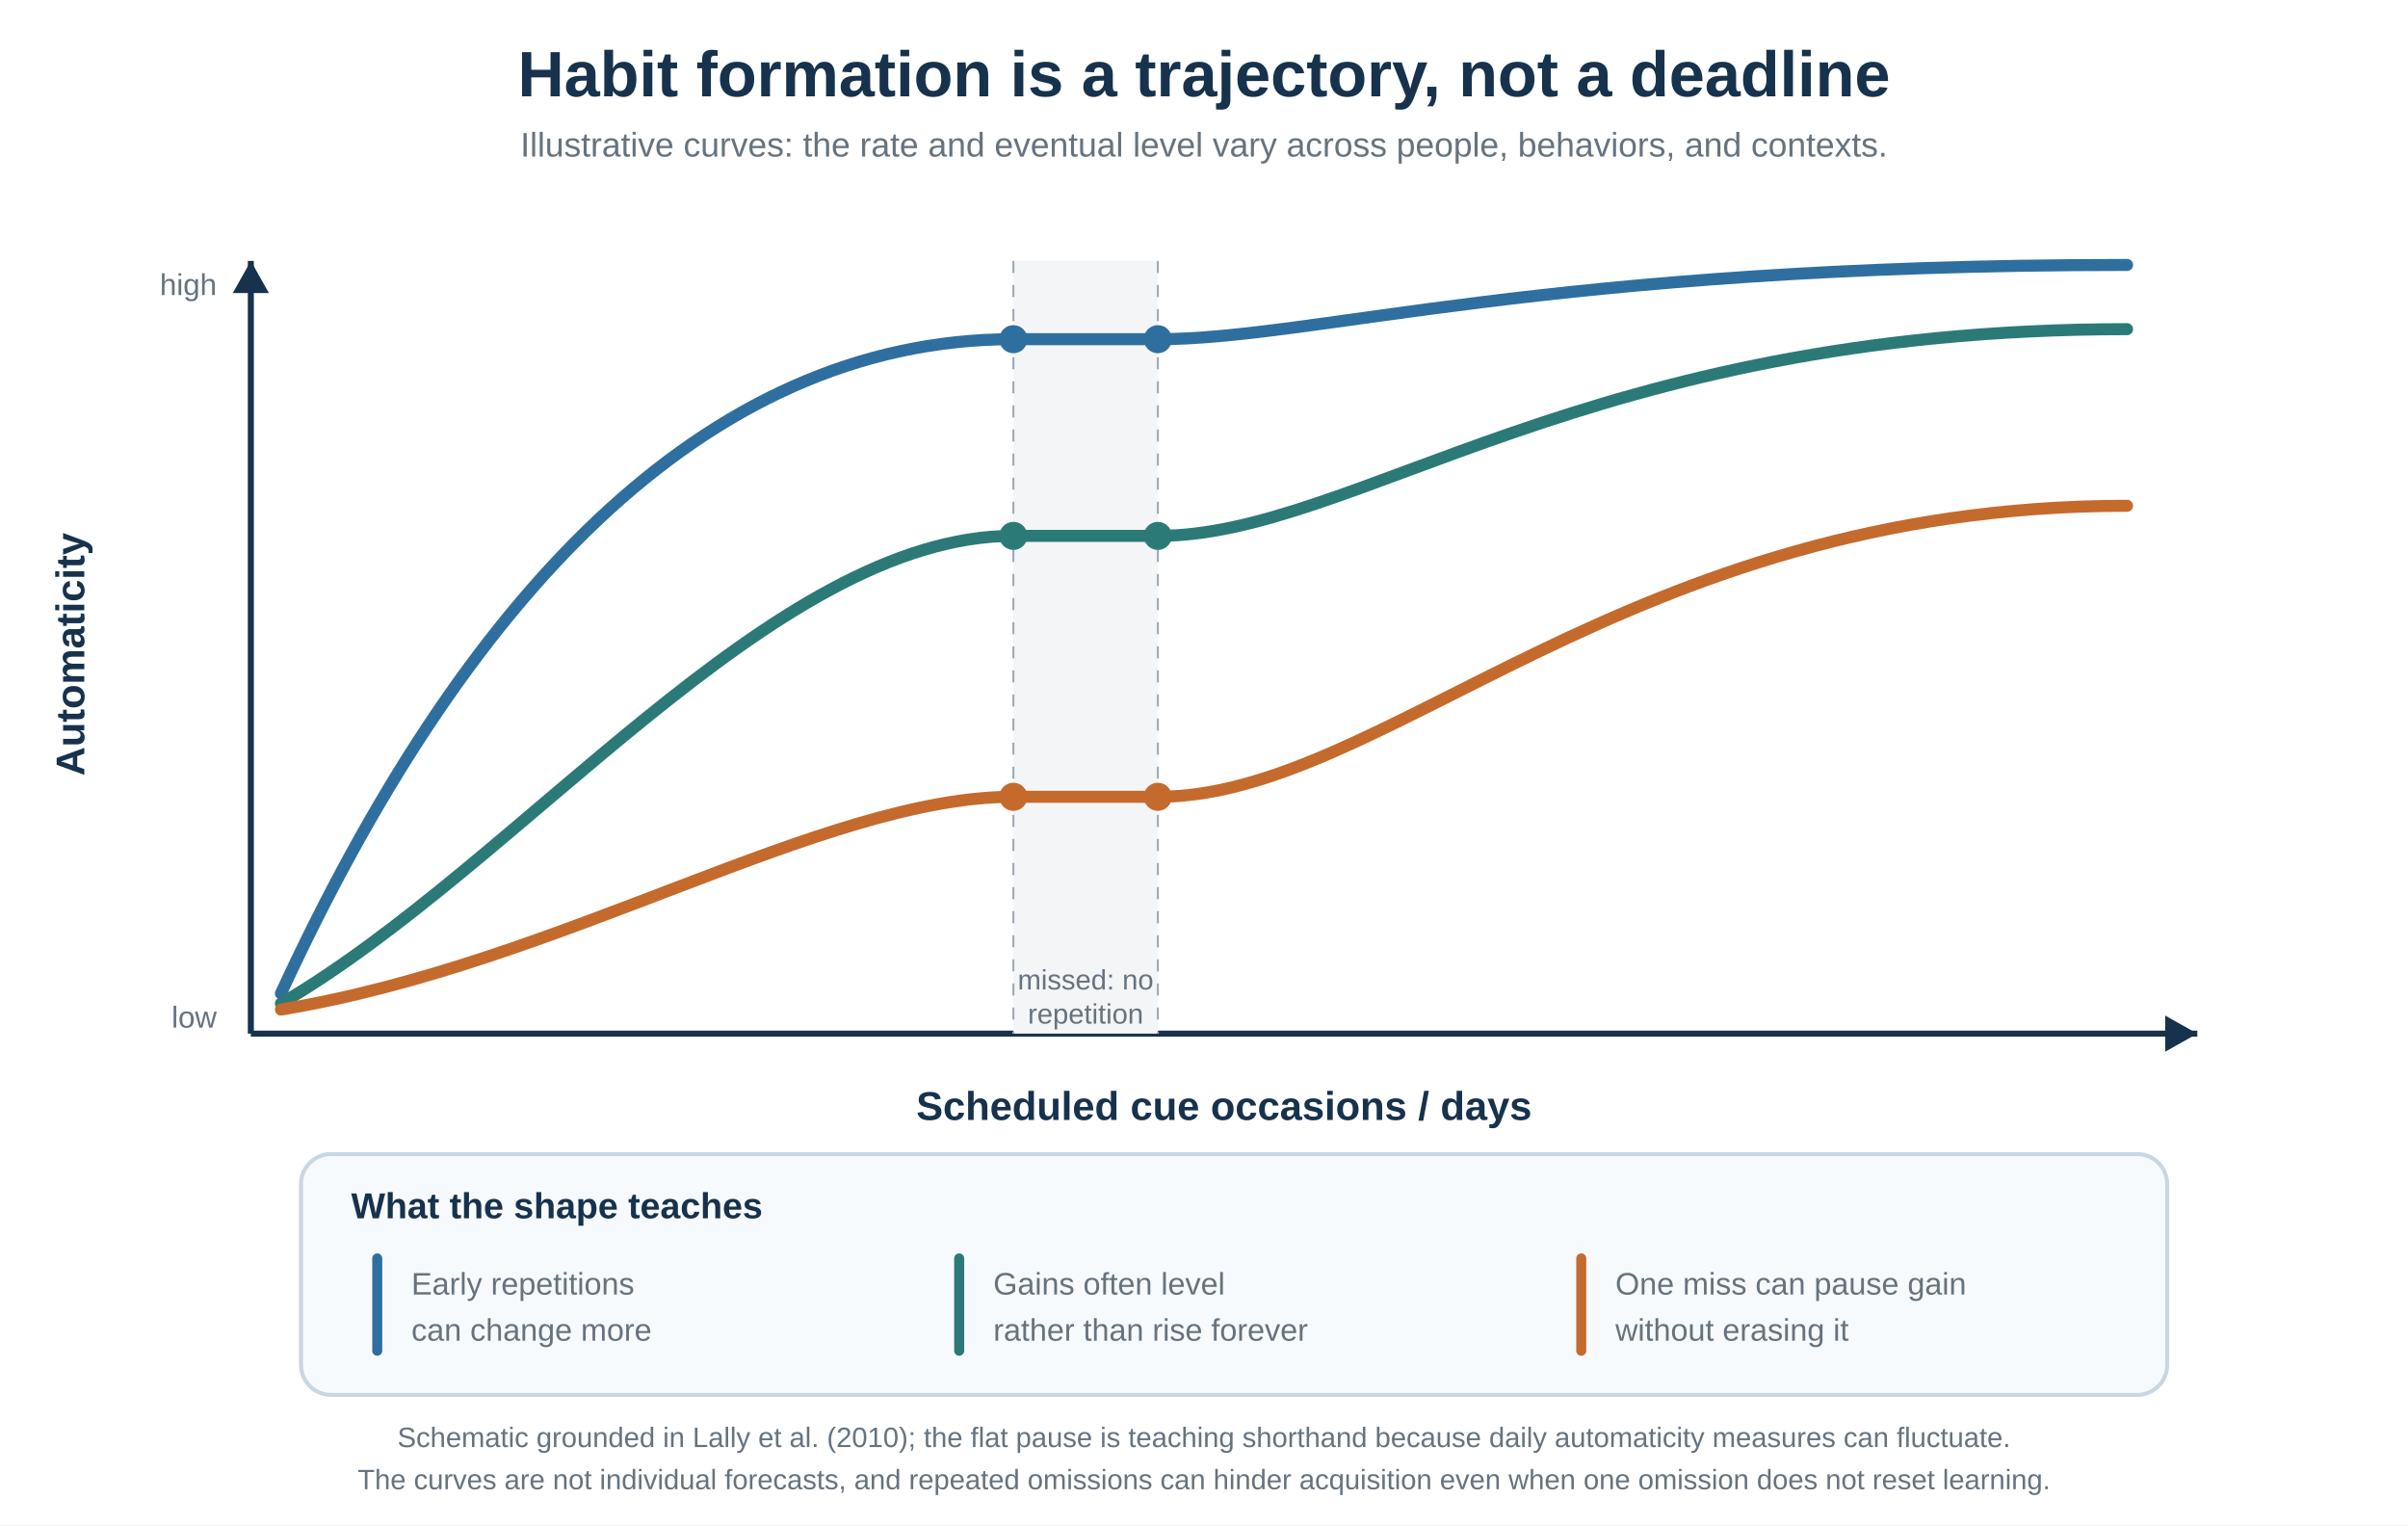
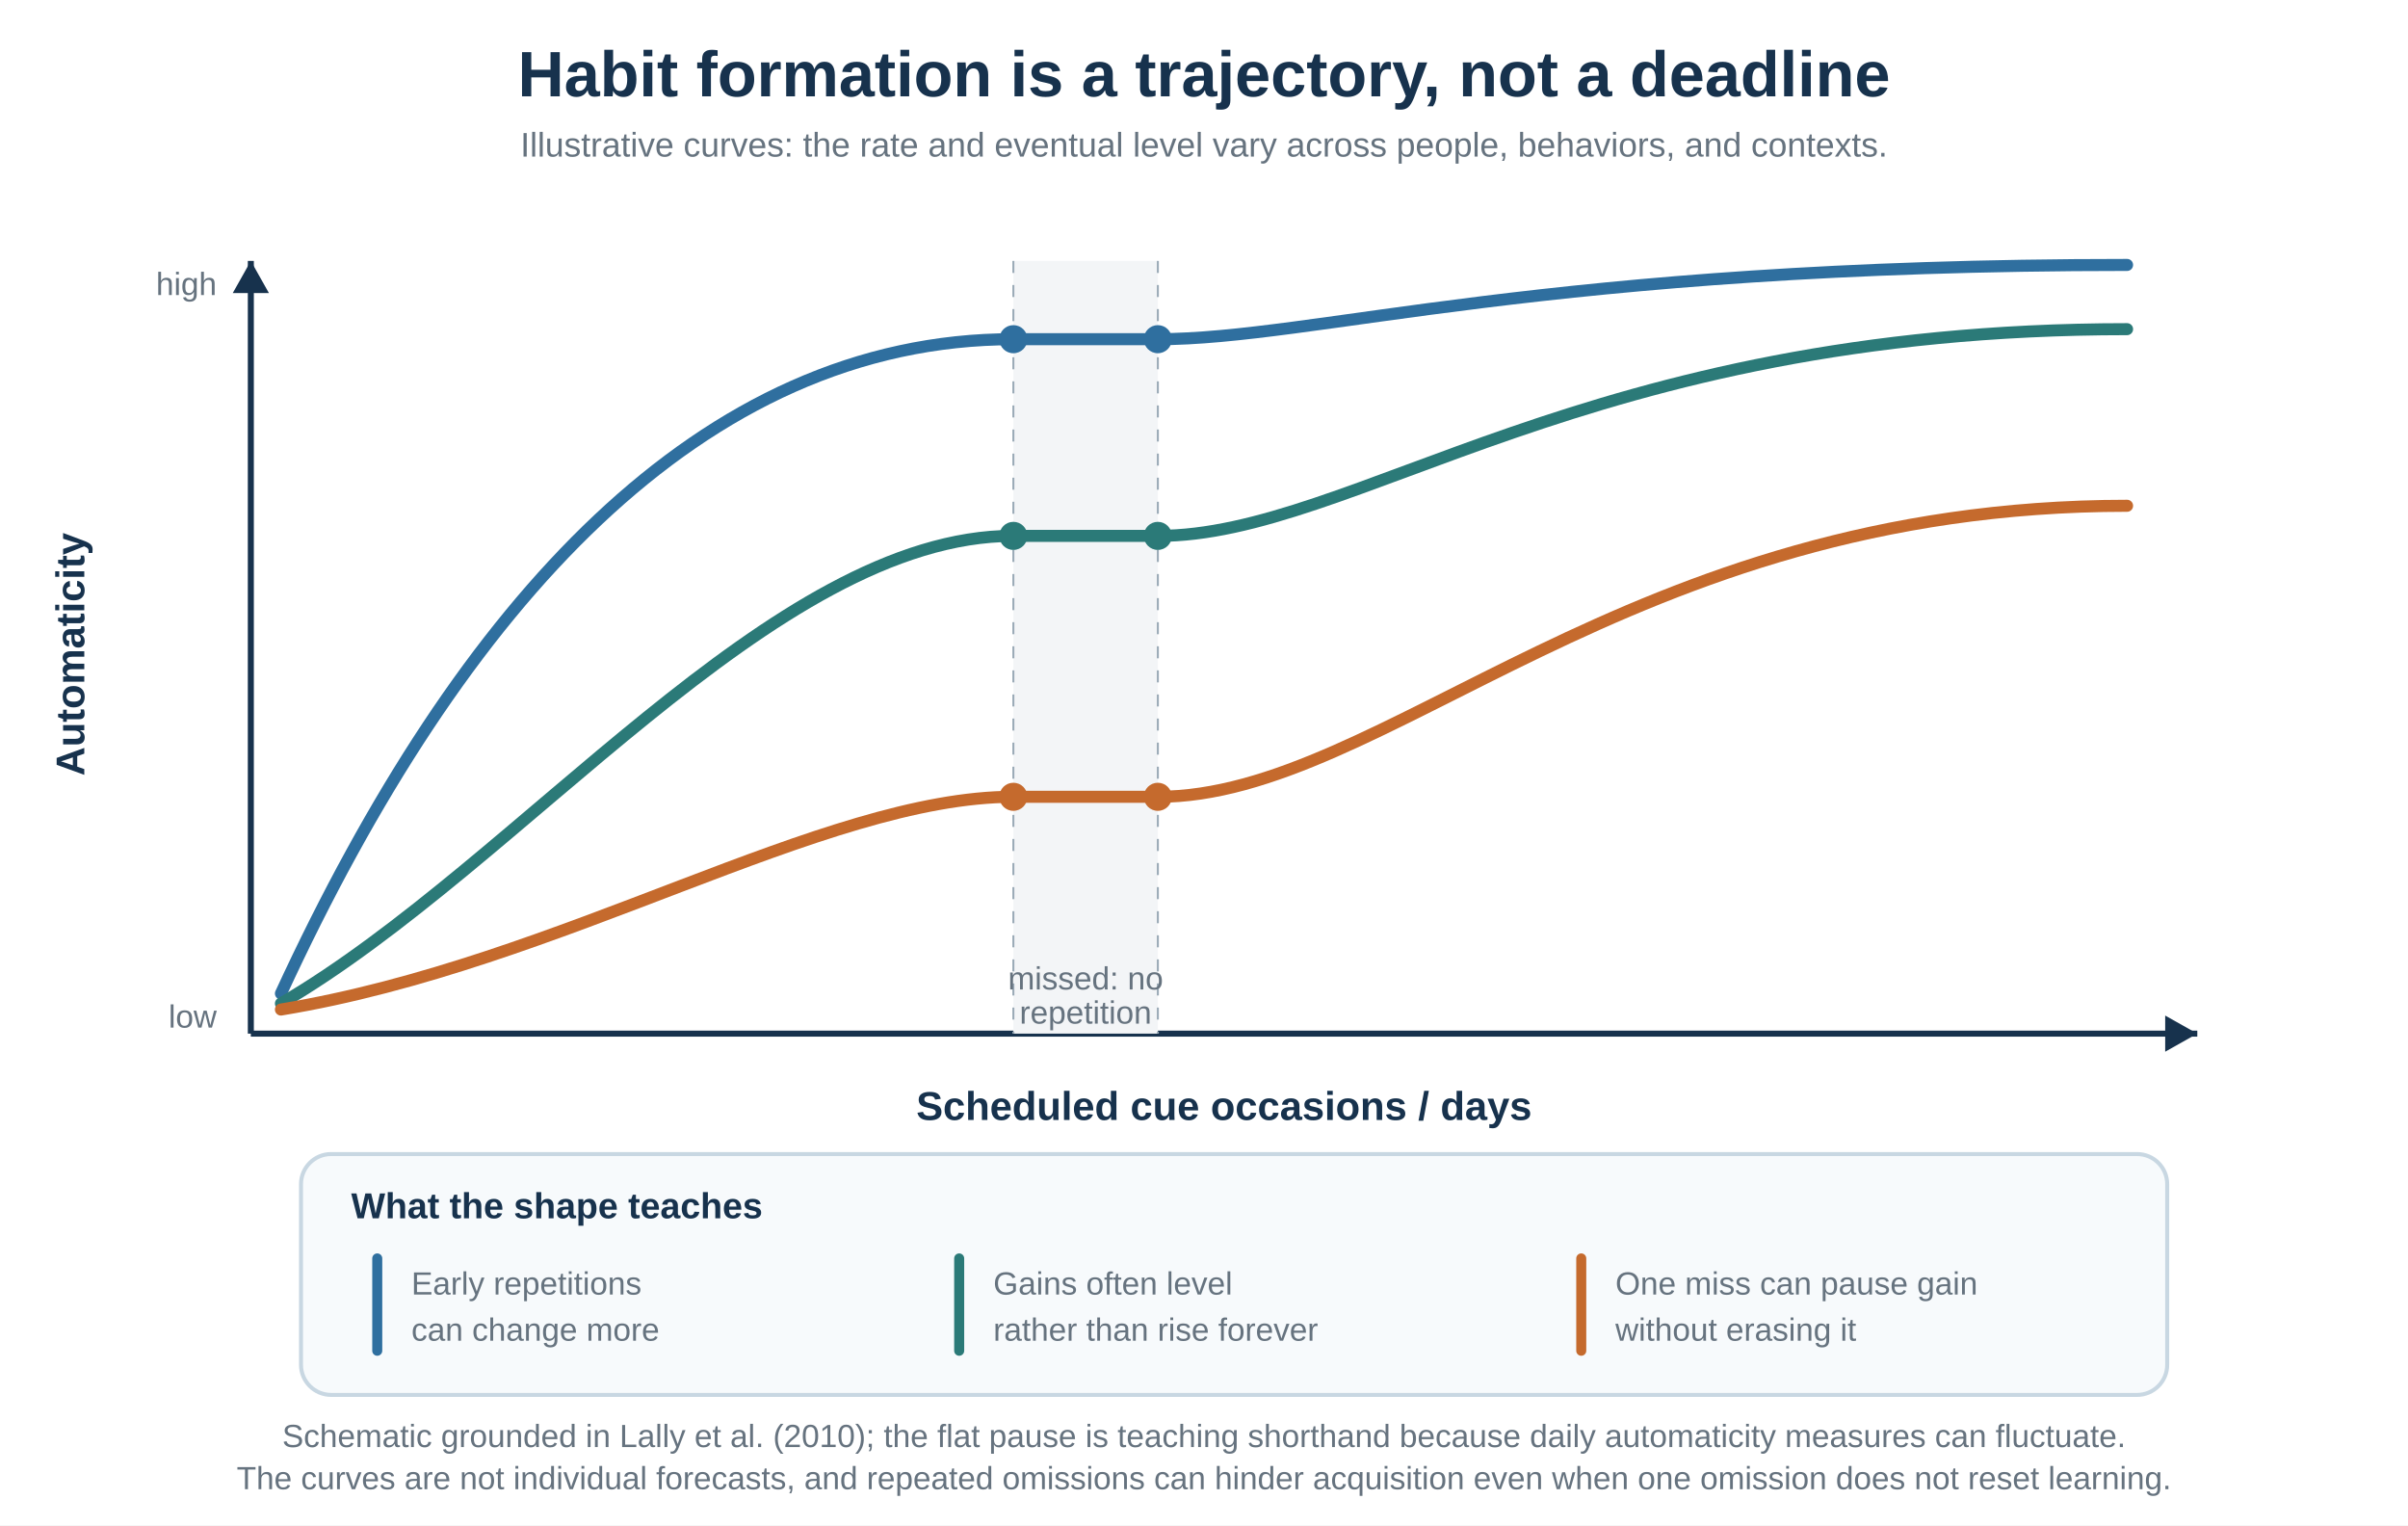
<svg xmlns="http://www.w3.org/2000/svg" width="1200" height="760" viewBox="0 0 1200 760" role="img" aria-labelledby="title desc">
  <rect width="1200" height="760" fill="#ffffff" />
  <text x="600" y="48" text-anchor="middle" font-family="Arial, sans-serif" font-size="32" font-weight="700" fill="#17324d">Habit formation is a trajectory, not a deadline</text>
  <text x="600" y="78" text-anchor="middle" font-family="Arial, sans-serif" font-size="17" fill="#66737f">Illustrative curves: the rate and eventual level vary across people, behaviors, and contexts.</text>
  <line x1="125" y1="515" x2="1095" y2="515" stroke="#17324d" stroke-width="3" />
  <line x1="125" y1="515" x2="125" y2="130" stroke="#17324d" stroke-width="3" />
  <polygon points="1095,515 1079,506 1079,524" fill="#17324d" />
  <polygon points="125,130 116,146 134,146" fill="#17324d" />
  <text x="610" y="558" text-anchor="middle" font-family="Arial, sans-serif" font-size="20" font-weight="700" fill="#17324d">Scheduled cue occasions / days</text>
  <text x="42" y="326" transform="rotate(-90 42 326)" text-anchor="middle" font-family="Arial, sans-serif" font-size="20" font-weight="700" fill="#17324d">Automaticity</text>
-   <text x="108" y="512" text-anchor="end" font-family="Arial, sans-serif" font-size="15" fill="#66737f">low</text>
-   <text x="108" y="147" text-anchor="end" font-family="Arial, sans-serif" font-size="15" fill="#66737f">high</text>
+   <text x="108" y="512" text-anchor="end" font-family="Arial, sans-serif" font-size="16" fill="#66737f">low</text>
+   <text x="108" y="147" text-anchor="end" font-family="Arial, sans-serif" font-size="16" fill="#66737f">high</text>
  <rect x="505" y="130" width="72" height="385" fill="#f3f5f7" />
  <line x1="505" y1="130" x2="505" y2="515" stroke="#9babb7" stroke-dasharray="6 6" />
  <line x1="577" y1="130" x2="577" y2="515" stroke="#9babb7" stroke-dasharray="6 6" />
-   <text x="541" y="493" text-anchor="middle" font-family="Arial, sans-serif" font-size="14" fill="#66737f">missed: no</text>
-   <text x="541" y="510" text-anchor="middle" font-family="Arial, sans-serif" font-size="14" fill="#66737f">repetition</text>
+   <text x="541" y="493" text-anchor="middle" font-family="Arial, sans-serif" font-size="16" fill="#66737f">missed: no</text>
+   <text x="541" y="510" text-anchor="middle" font-family="Arial, sans-serif" font-size="16" fill="#66737f">repetition</text>
  <path d="M140 495 C230 300, 350 169, 505 169" fill="none" stroke="#2f6f9f" stroke-width="6" stroke-linecap="round" />
  <path d="M505 169 L577 169" fill="none" stroke="#2f6f9f" stroke-width="6" />
  <path d="M577 169 C655 169, 770 132, 1060 132" fill="none" stroke="#2f6f9f" stroke-width="6" stroke-linecap="round" />
  <path d="M140 500 C260 430, 385 267, 505 267" fill="none" stroke="#2b7a78" stroke-width="6" stroke-linecap="round" />
  <path d="M505 267 L577 267" fill="none" stroke="#2b7a78" stroke-width="6" />
  <path d="M577 267 C675 267, 790 164, 1060 164" fill="none" stroke="#2b7a78" stroke-width="6" stroke-linecap="round" />
  <path d="M140 503 C280 480, 410 397, 505 397" fill="none" stroke="#c56a2d" stroke-width="6" stroke-linecap="round" />
  <path d="M505 397 L577 397" fill="none" stroke="#c56a2d" stroke-width="6" />
  <path d="M577 397 C690 397, 810 252, 1060 252" fill="none" stroke="#c56a2d" stroke-width="6" stroke-linecap="round" />
  <circle cx="505" cy="169" r="7" fill="#2f6f9f" />
  <circle cx="505" cy="267" r="7" fill="#2b7a78" />
  <circle cx="505" cy="397" r="7" fill="#c56a2d" />
  <circle cx="577" cy="169" r="7" fill="#2f6f9f" />
  <circle cx="577" cy="267" r="7" fill="#2b7a78" />
  <circle cx="577" cy="397" r="7" fill="#c56a2d" />
  <rect x="150" y="575" width="930" height="120" rx="15" fill="#f7fafc" stroke="#c8d7e2" stroke-width="2" />
  <text x="175" y="607" font-family="Arial, sans-serif" font-size="18" font-weight="700" fill="#17324d">What the shape teaches</text>
  <line x1="188" y1="627" x2="188" y2="673" stroke="#2f6f9f" stroke-width="5" stroke-linecap="round" />
-   <text x="205" y="645" font-family="Arial, sans-serif" font-size="15.5" fill="#66737f">Early repetitions</text>
-   <text x="205" y="668" font-family="Arial, sans-serif" font-size="15.5" fill="#66737f">can change more</text>
+   <text x="205" y="645" font-family="Arial, sans-serif" font-size="16" fill="#66737f">Early repetitions</text>
+   <text x="205" y="668" font-family="Arial, sans-serif" font-size="16" fill="#66737f">can change more</text>
  <line x1="478" y1="627" x2="478" y2="673" stroke="#2b7a78" stroke-width="5" stroke-linecap="round" />
-   <text x="495" y="645" font-family="Arial, sans-serif" font-size="15.5" fill="#66737f">Gains often level</text>
-   <text x="495" y="668" font-family="Arial, sans-serif" font-size="15.5" fill="#66737f">rather than rise forever</text>
+   <text x="495" y="645" font-family="Arial, sans-serif" font-size="16" fill="#66737f">Gains often level</text>
+   <text x="495" y="668" font-family="Arial, sans-serif" font-size="16" fill="#66737f">rather than rise forever</text>
  <line x1="788" y1="627" x2="788" y2="673" stroke="#c56a2d" stroke-width="5" stroke-linecap="round" />
-   <text x="805" y="645" font-family="Arial, sans-serif" font-size="15.5" fill="#66737f">One miss can pause gain</text>
-   <text x="805" y="668" font-family="Arial, sans-serif" font-size="15.5" fill="#66737f">without erasing it</text>
-   <text x="600" y="721" text-anchor="middle" font-family="Arial, sans-serif" font-size="14" fill="#66737f">Schematic grounded in Lally et al. (2010); the flat pause is teaching shorthand because daily automaticity measures can fluctuate.</text>
-   <text x="600" y="742" text-anchor="middle" font-family="Arial, sans-serif" font-size="14" fill="#66737f">The curves are not individual forecasts, and repeated omissions can hinder acquisition even when one omission does not reset learning.</text>
+   <text x="805" y="645" font-family="Arial, sans-serif" font-size="16" fill="#66737f">One miss can pause gain</text>
+   <text x="805" y="668" font-family="Arial, sans-serif" font-size="16" fill="#66737f">without erasing it</text>
+   <text x="600" y="721" text-anchor="middle" font-family="Arial, sans-serif" font-size="16" fill="#66737f">Schematic grounded in Lally et al. (2010); the flat pause is teaching shorthand because daily automaticity measures can fluctuate.</text>
+   <text x="600" y="742" text-anchor="middle" font-family="Arial, sans-serif" font-size="16" fill="#66737f">The curves are not individual forecasts, and repeated omissions can hinder acquisition even when one omission does not reset learning.</text>
</svg>
